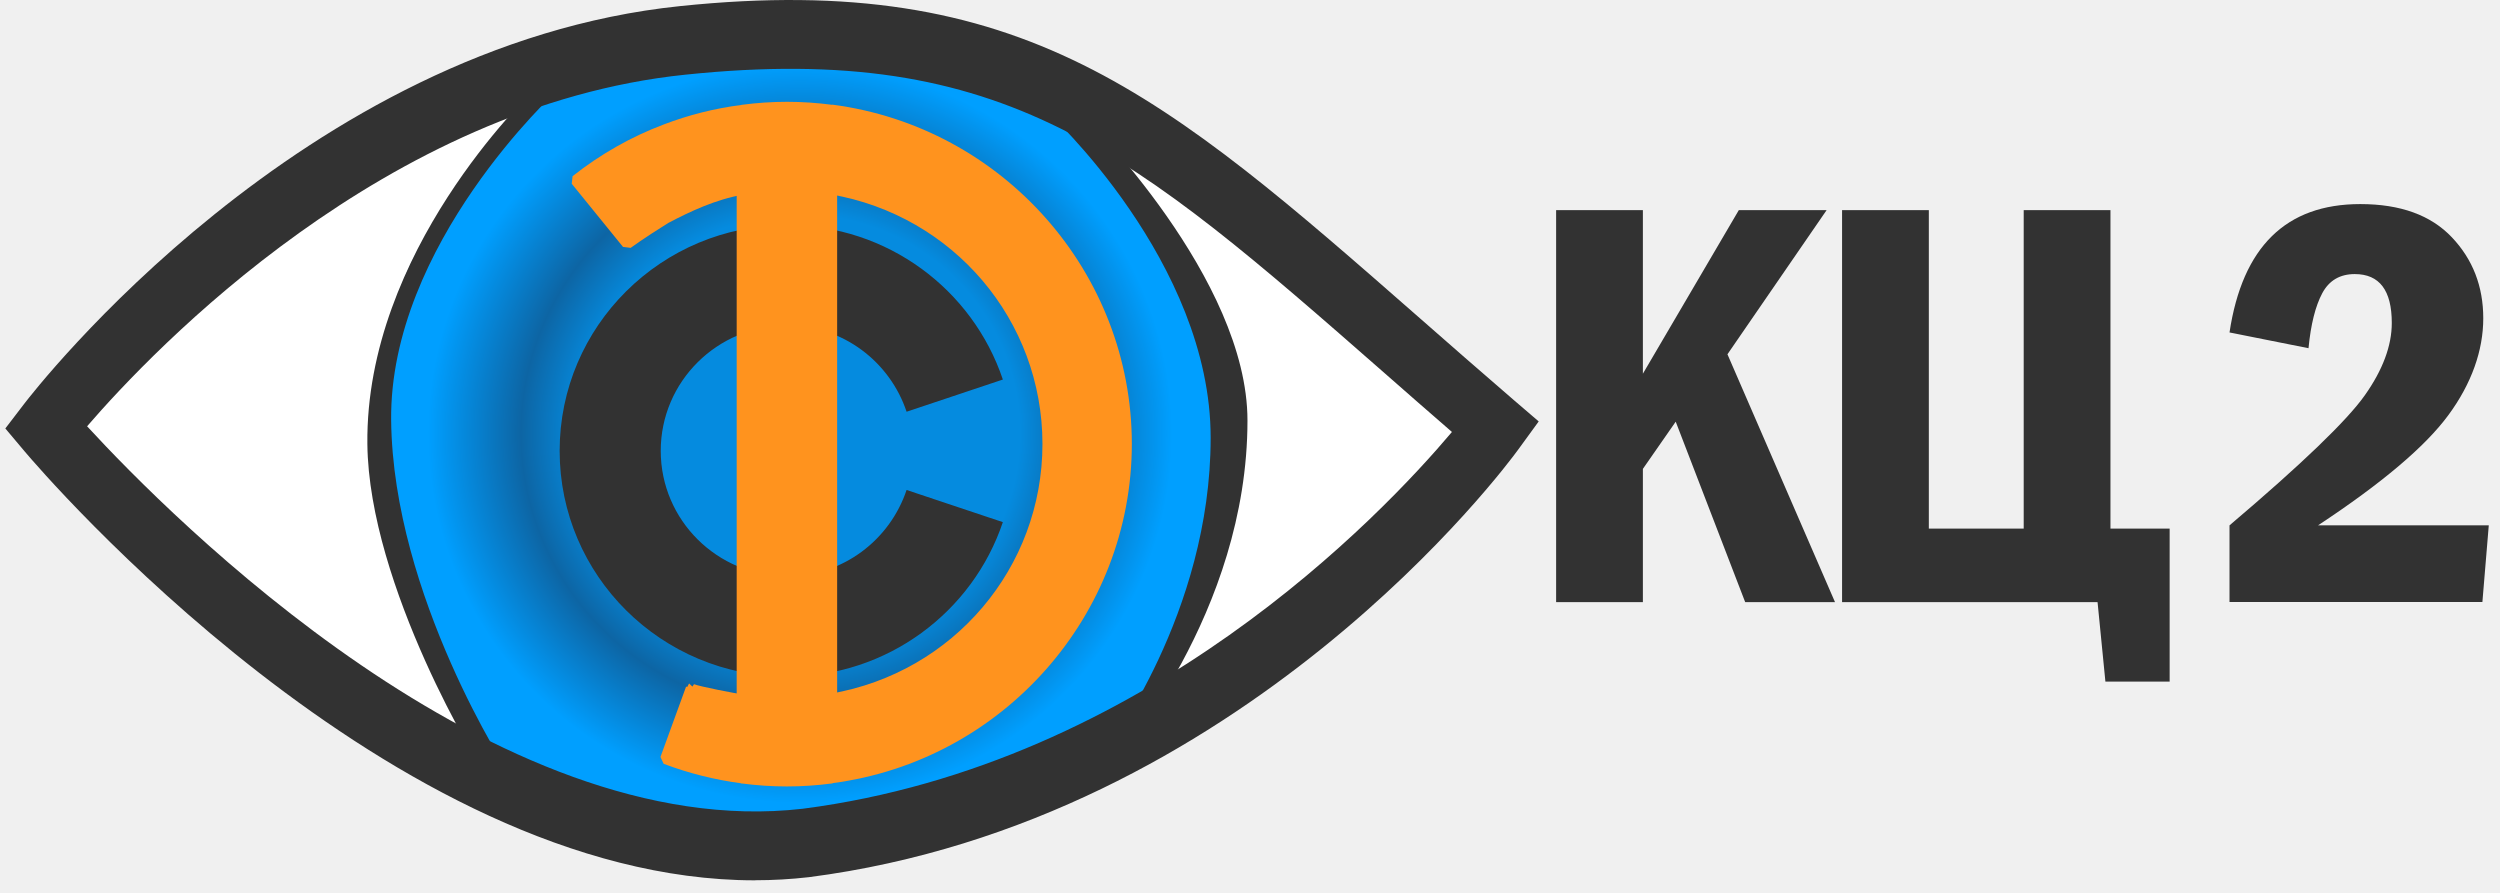
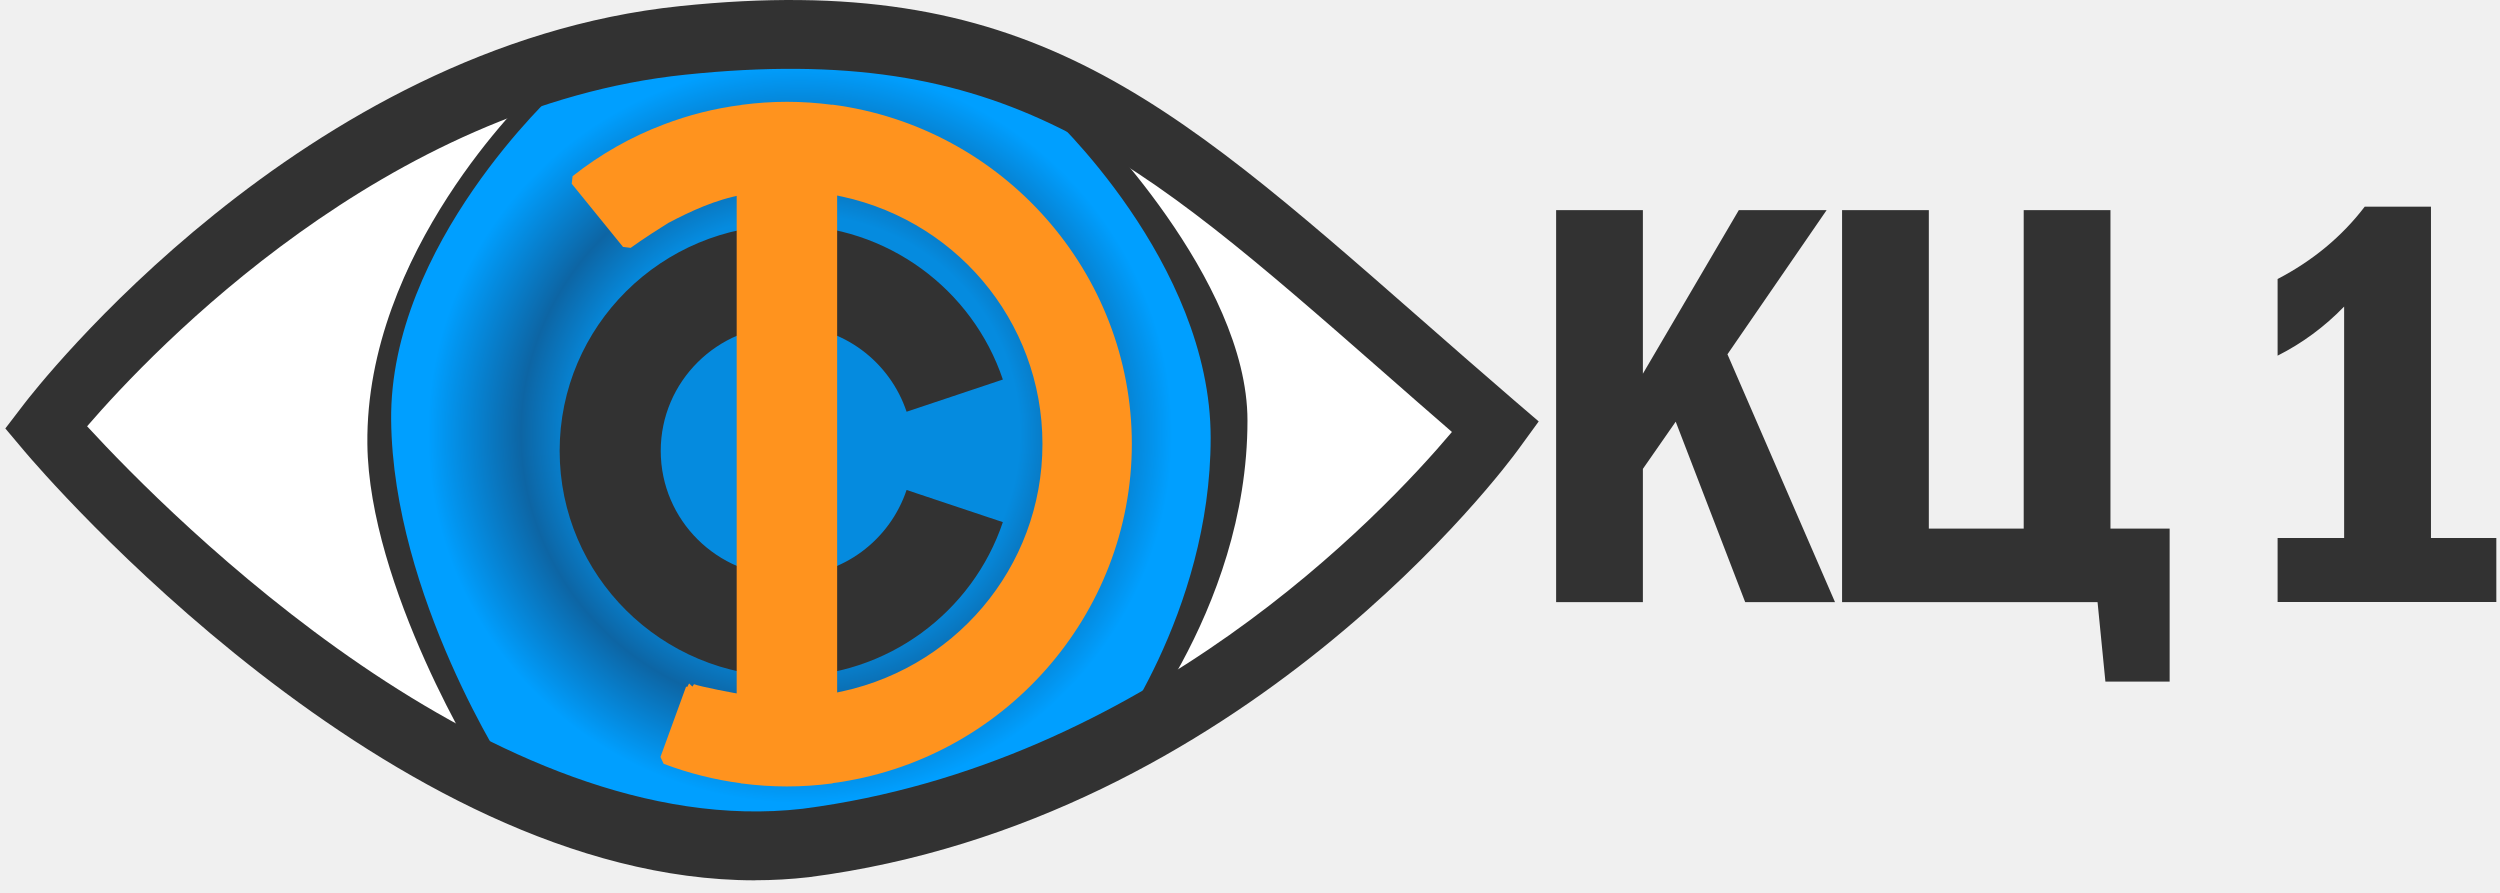
<svg xmlns="http://www.w3.org/2000/svg" width="98" height="35" viewBox="0 0 98 35" fill="none">
  <defs>
    <clipPath id="clip321_107">
      <rect id="logo 17" width="98" height="35" fill="white" fill-opacity="0" />
    </clipPath>
    <radialGradient id="paint_radial_321_110_0" cx="0" cy="0" r="1" gradientUnits="userSpaceOnUse" gradientTransform="translate(31.3622 16.9878) rotate(0) scale(16.6179 16.4919)">
      <stop offset="0.52" stop-color="#058BDF" />
      <stop offset="0.66" stop-color="#0D65A4" />
      <stop offset="0.88" stop-color="#009FFF" />
    </radialGradient>
  </defs>
  <rect id="logo 17" width="98" height="35" fill="#FFFFFF" fill-opacity="0" />
  <g clip-path="url(#clip321_107)">
    <path id="Vector" d="M1.67 16.68C1.67 16.68 12.169 1.689 30.847 1.569C43.315 1.449 58.384 16.676 58.384 16.676C58.384 16.676 45.331 33.527 30.624 33.44C15.917 33.353 1.67 16.68 1.67 16.68Z" fill="#FFFFFF" fill-opacity="1" fill-rule="nonzero" />
    <path id="Vector" d="M30.847 1.569C43.315 1.449 58.384 16.676 58.384 16.676C58.384 16.676 45.331 33.527 30.624 33.44C15.917 33.353 1.67 16.68 1.67 16.68C1.67 16.68 12.169 1.689 30.847 1.569Z" stroke="#31343A" stroke-opacity="1" stroke-width="0.16" />
    <path id="Vector" d="M31.362 0.728C22.058 0.728 14.514 8.211 14.514 17.441C14.514 22.252 18.131 28.513 19.998 30.366C23.011 33.164 25.802 33.143 30.255 33.143C44.243 30.366 46.11 30.366 48.214 17.445C48.214 8.214 40.67 0.732 31.366 0.732L31.362 0.732L31.362 0.728Z" fill="url(#paint_radial_321_110_0)" fill-opacity="1" fill-rule="nonzero" />
    <path id="Vector" d="M29.594 34.509C15.322 34.509 1.579 18.42 0.972 17.702L0.209 16.796L0.936 15.846C1.374 15.273 11.847 1.772 26.661 0.239C40.108 -1.161 45.631 3.686 55.663 12.478C56.813 13.486 58.023 14.548 59.316 15.661L60.317 16.52L59.509 17.63C59.079 18.224 48.74 32.189 31.702 34.386C31.001 34.466 30.296 34.506 29.594 34.506L29.594 34.509ZM3.416 16.712C6.715 20.298 19.42 33.099 31.465 31.703C44.897 29.967 54.158 20.203 56.916 16.933C56.002 16.143 55.133 15.378 54.293 14.642C44.4 5.974 39.44 1.616 26.858 2.928C15.135 4.143 6.05 13.656 3.413 16.712L3.416 16.712Z" fill="#323232" fill-opacity="1" fill-rule="nonzero" />
    <path id="Vector" d="M43.557 30.021L43.308 29.437C43.359 29.39 47.458 24.061 47.458 17.162C47.458 10.263 41.109 4.429 41.054 4.382L42.373 4.451C42.622 4.665 48.901 10.93 48.901 16.484C48.901 24.028 43.776 29.811 43.557 30.025L43.557 30.021Z" fill="#323232" fill-opacity="1" fill-rule="nonzero" />
    <path id="Vector" d="M20.929 3.527L21.861 3.527C21.813 3.574 15.256 9.581 15.333 16.484C15.409 23.361 19.939 30.318 19.994 30.365L19.062 30.365C18.814 30.151 14.46 22.962 14.401 17.408C14.317 9.864 20.71 3.74 20.929 3.527Z" fill="#323232" fill-opacity="1" fill-rule="nonzero" />
    <path id="Vector" d="M30.855 22.589C28.119 22.589 25.901 20.389 25.901 17.673C25.901 14.958 28.119 12.757 30.855 12.757C33.046 12.757 34.884 14.182 35.538 16.14L39.312 14.878C38.132 11.361 34.796 8.823 30.855 8.823C25.93 8.823 21.938 12.786 21.938 17.673C21.938 22.56 25.93 26.523 30.855 26.523C34.793 26.523 38.132 23.985 39.312 20.468L35.538 19.207C34.884 21.164 33.046 22.589 30.855 22.589Z" fill="#323232" fill-opacity="1" fill-rule="nonzero" />
    <path id="Vector" d="M27.096 26.987L26.091 29.742C27.041 30.105 28.045 30.358 29.087 30.496L29.087 27.404C29.485 27.538 26.95 27.048 27.092 26.987L27.096 26.987Z" fill="#FF931E" fill-opacity="1" fill-rule="nonzero" />
    <path id="Vector" d="M29.061 30.706C28.016 30.569 26.993 30.311 26.014 29.941L25.89 29.673L26.895 26.914L26.939 26.929L27.012 26.791L27.143 26.914L27.205 26.82C27.381 26.9 28.926 27.208 29.116 27.215L29.116 27.233L29.156 27.204L29.342 27.454L29.302 27.491L29.302 30.5L29.061 30.71L29.061 30.706ZM26.365 29.615C27.176 29.909 28.02 30.123 28.878 30.25L28.878 27.599C28.473 27.541 27.68 27.418 27.227 27.255L26.369 29.615L26.365 29.615Z" fill="#FF931E" fill-opacity="1" fill-rule="nonzero" />
    <path id="Vector" d="M44.156 17.412C44.156 10.709 39.126 5.18 32.608 4.324L32.608 7.417C37.419 8.243 41.084 12.398 41.084 17.408C41.084 22.419 37.419 26.573 32.608 27.4L32.608 30.492C39.126 29.637 44.156 24.108 44.156 17.405L44.156 17.412Z" fill="#FF931E" fill-opacity="1" fill-rule="nonzero" />
    <path id="Vector" d="M32.634 30.706L32.393 30.496L32.393 27.4L32.568 27.19C37.376 26.363 40.864 22.248 40.864 17.405C40.864 12.561 37.376 8.446 32.568 7.62L32.393 7.41L32.393 4.313L32.634 4.103C39.322 4.98 44.368 10.694 44.368 17.401C44.368 24.108 39.322 29.822 32.634 30.699L32.634 30.706ZM32.82 27.578L32.82 30.253C39.18 29.3 43.944 23.822 43.944 17.408C43.944 10.995 39.18 5.517 32.82 4.564L32.82 7.239C37.741 8.171 41.295 12.42 41.295 17.408C41.295 22.397 37.744 26.646 32.82 27.578Z" fill="#FF931E" fill-opacity="1" fill-rule="nonzero" />
    <path id="Vector" d="M29.09 7.417L29.09 27.404C29.664 27.502 30.248 27.563 30.847 27.563C31.447 27.563 32.031 27.502 32.605 27.404L32.605 7.417C32.031 7.319 31.447 7.257 30.847 7.257C30.248 7.257 29.664 7.319 29.09 7.417Z" fill="#FF931E" fill-opacity="1" fill-rule="nonzero" />
    <path id="Vector" d="M30.847 27.777C30.278 27.777 29.693 27.723 29.054 27.614L28.878 27.404L28.878 7.417L29.054 7.207C30.332 6.985 31.366 6.985 32.641 7.207L32.816 7.417L32.816 27.404L32.641 27.614C32.002 27.723 31.417 27.777 30.847 27.777ZM29.302 27.226C30.395 27.396 31.3 27.396 32.393 27.226L32.393 7.598C31.3 7.428 30.395 7.428 29.302 7.598L29.302 27.226Z" fill="#FF931E" fill-opacity="1" fill-rule="nonzero" />
    <path id="Vector" d="M30.847 27.563C30.248 27.563 29.664 27.501 29.09 27.403L29.09 30.496C29.668 30.572 30.252 30.616 30.847 30.616C31.443 30.616 32.031 30.572 32.605 30.496L32.605 27.403C32.031 27.501 31.447 27.563 30.847 27.563Z" fill="#FF931E" fill-opacity="1" fill-rule="nonzero" />
    <path id="Vector" d="M30.847 30.829C30.27 30.829 29.668 30.79 29.061 30.71L28.875 30.5L28.875 27.404L29.123 27.193C30.351 27.404 31.337 27.404 32.565 27.193L32.813 27.404L32.813 30.5L32.627 30.71C32.02 30.79 31.417 30.829 30.84 30.829L30.847 30.829ZM29.302 30.315C30.354 30.438 31.341 30.438 32.393 30.315L32.393 27.657C31.308 27.824 30.391 27.824 29.302 27.657L29.302 30.315Z" fill="#FF931E" fill-opacity="1" fill-rule="nonzero" />
    <path id="Vector" d="M30.847 7.257C31.447 7.257 32.031 7.319 32.605 7.417L32.605 4.324C32.027 4.248 31.443 4.205 30.847 4.205C30.252 4.205 29.664 4.248 29.09 4.324L29.09 7.417C29.664 7.319 30.248 7.257 30.847 7.257Z" fill="#FF931E" fill-opacity="1" fill-rule="nonzero" />
    <path id="Vector" d="M32.568 7.627C31.341 7.417 30.354 7.417 29.127 7.627L28.878 7.417L28.878 4.321L29.065 4.11C30.278 3.951 31.421 3.951 32.634 4.11L32.82 4.321L32.82 7.417L32.572 7.627L32.568 7.627ZM30.847 7.047C31.341 7.047 31.848 7.087 32.393 7.17L32.393 4.513C31.341 4.39 30.354 4.39 29.302 4.513L29.302 7.17C29.846 7.087 30.354 7.047 30.847 7.047Z" fill="#FF931E" fill-opacity="1" fill-rule="nonzero" />
    <path id="Vector" d="M29.09 4.324L29.09 7.42C28.027 7.605 27.015 8.069 26.091 8.552C25.087 9.175 24.586 9.549 24.586 9.549L22.577 7.072C23.633 6.239 24.812 5.564 26.091 5.078C27.041 4.716 28.046 4.462 29.09 4.324Z" fill="#FF931E" fill-opacity="1" fill-rule="nonzero" />
    <path id="Vector" d="M24.714 9.715L24.422 9.679L22.412 7.203L22.445 6.906C23.538 6.043 24.739 5.361 26.018 4.879C26.986 4.509 28.012 4.248 29.065 4.114L29.306 4.324L29.306 7.42L29.13 7.631C28.056 7.816 27.044 8.294 26.197 8.74C25.229 9.342 24.725 9.715 24.718 9.719L24.714 9.719L24.714 9.715ZM22.88 7.101L24.626 9.255C24.849 9.099 25.298 8.791 25.981 8.367C26.829 7.924 27.815 7.453 28.878 7.239L28.878 4.564C27.947 4.701 27.033 4.941 26.171 5.271C24.999 5.713 23.892 6.329 22.88 7.101Z" fill="#FF931E" fill-opacity="1" fill-rule="nonzero" />
    <path id="Vector" d="M61 8.238L64.401 8.238L64.401 14.649L68.161 8.238L71.603 8.238L67.716 13.888L71.932 23.603L68.411 23.603L65.688 16.53L64.401 18.38L64.401 23.603L61 23.603L61 8.238Z" fill="#323232" fill-opacity="1" fill-rule="nonzero" />
    <path id="Vector" d="M82.737 20.72L85.05 20.72L85.05 26.72L82.532 26.72L82.224 23.603L72.209 23.603L72.209 8.238L75.61 8.238L75.61 20.72L79.329 20.72L79.329 8.238L82.73 8.238L82.73 20.72L82.737 20.72Z" fill="#323232" fill-opacity="1" fill-rule="nonzero" />
-     <path id="Vector" d="M90.494 13.65L87.397 13.032C87.904 9.677 89.611 8 92.523 8C94.097 8 95.291 8.435 96.112 9.301C96.933 10.166 97.344 11.226 97.344 12.479C97.344 13.732 96.889 15.032 95.982 16.265C95.075 17.501 93.372 18.941 90.867 20.594L97.56 20.594L97.31 23.599L87.397 23.599L87.397 20.594C90.234 18.187 92.003 16.486 92.704 15.491C93.406 14.496 93.758 13.552 93.758 12.659C93.758 11.382 93.276 10.744 92.307 10.744C91.726 10.744 91.298 10.995 91.031 11.497C90.764 12 90.583 12.716 90.494 13.647L90.494 13.65Z" fill="#323232" fill-opacity="1" fill-rule="nonzero" />
+     <path id="Vector" d="M92.697 8.102L95.294 8.102L95.294 21.09L97.856 21.09L97.856 23.599L89.282 23.599L89.282 21.09L91.89 21.09L91.89 12.017C91.12 12.812 90.251 13.453 89.282 13.942L89.282 10.937C90.665 10.217 91.804 9.27 92.697 8.102Z" fill="#323232" fill-opacity="1" fill-rule="nonzero" />
  </g>
</svg>
